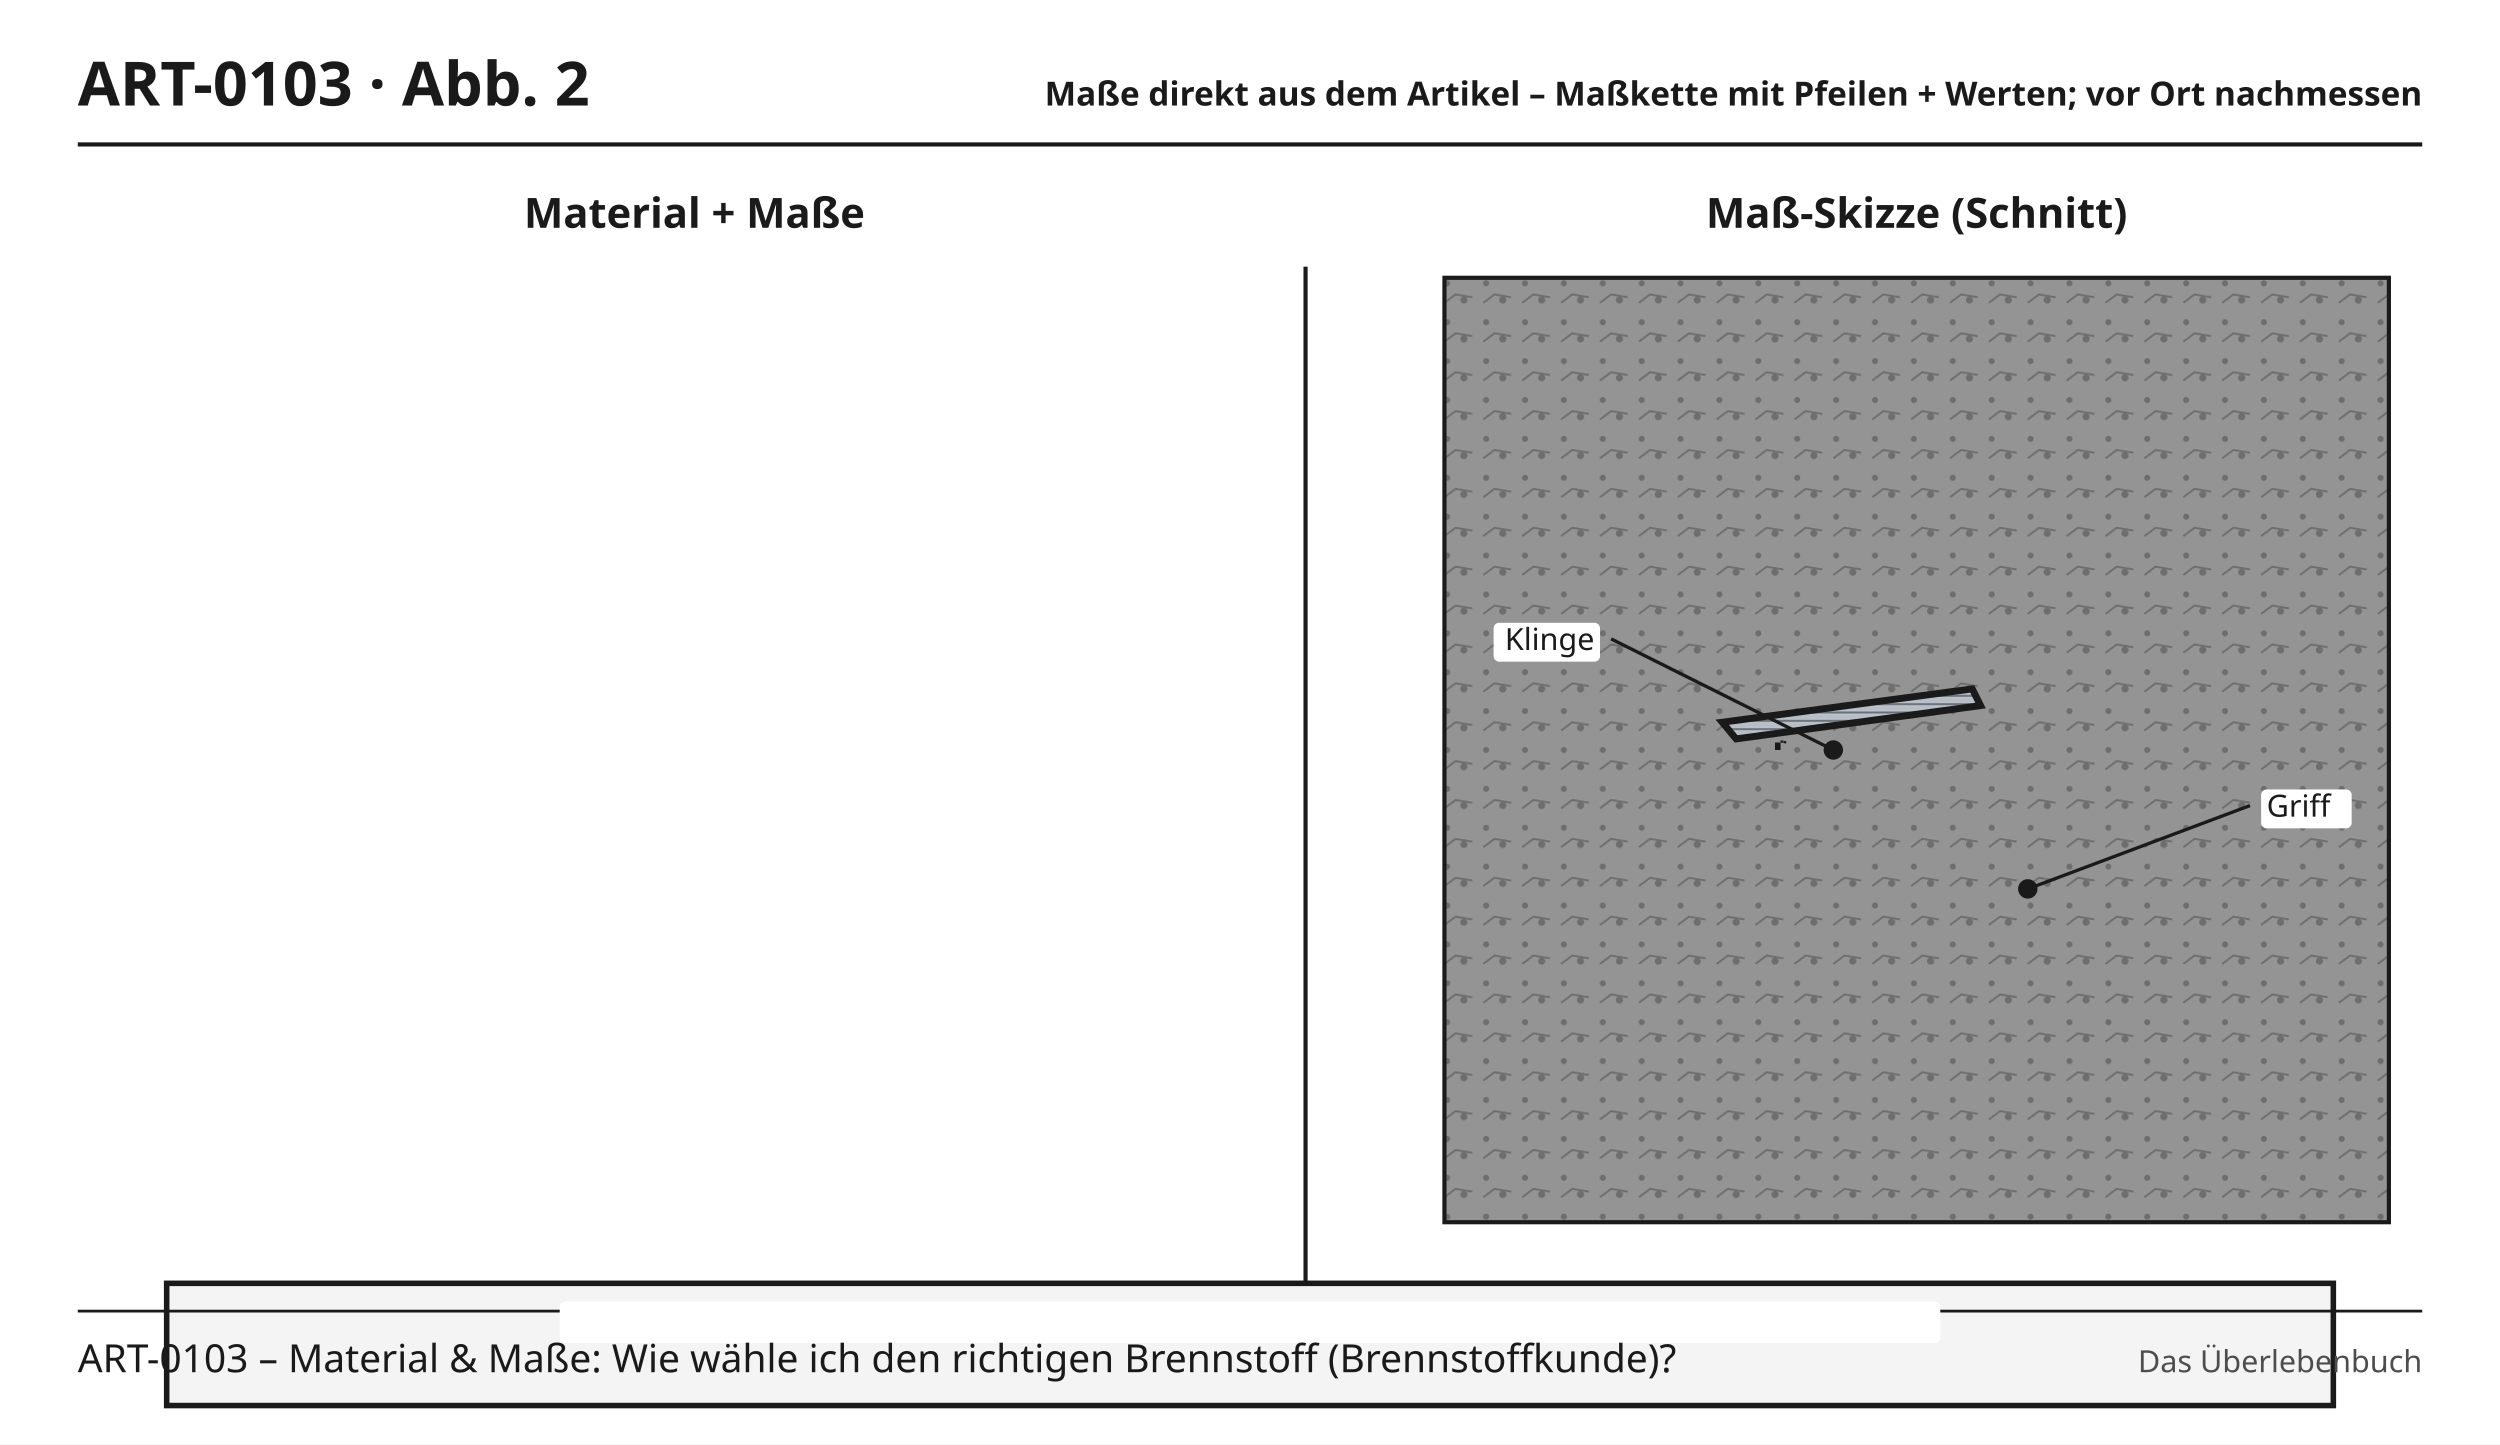
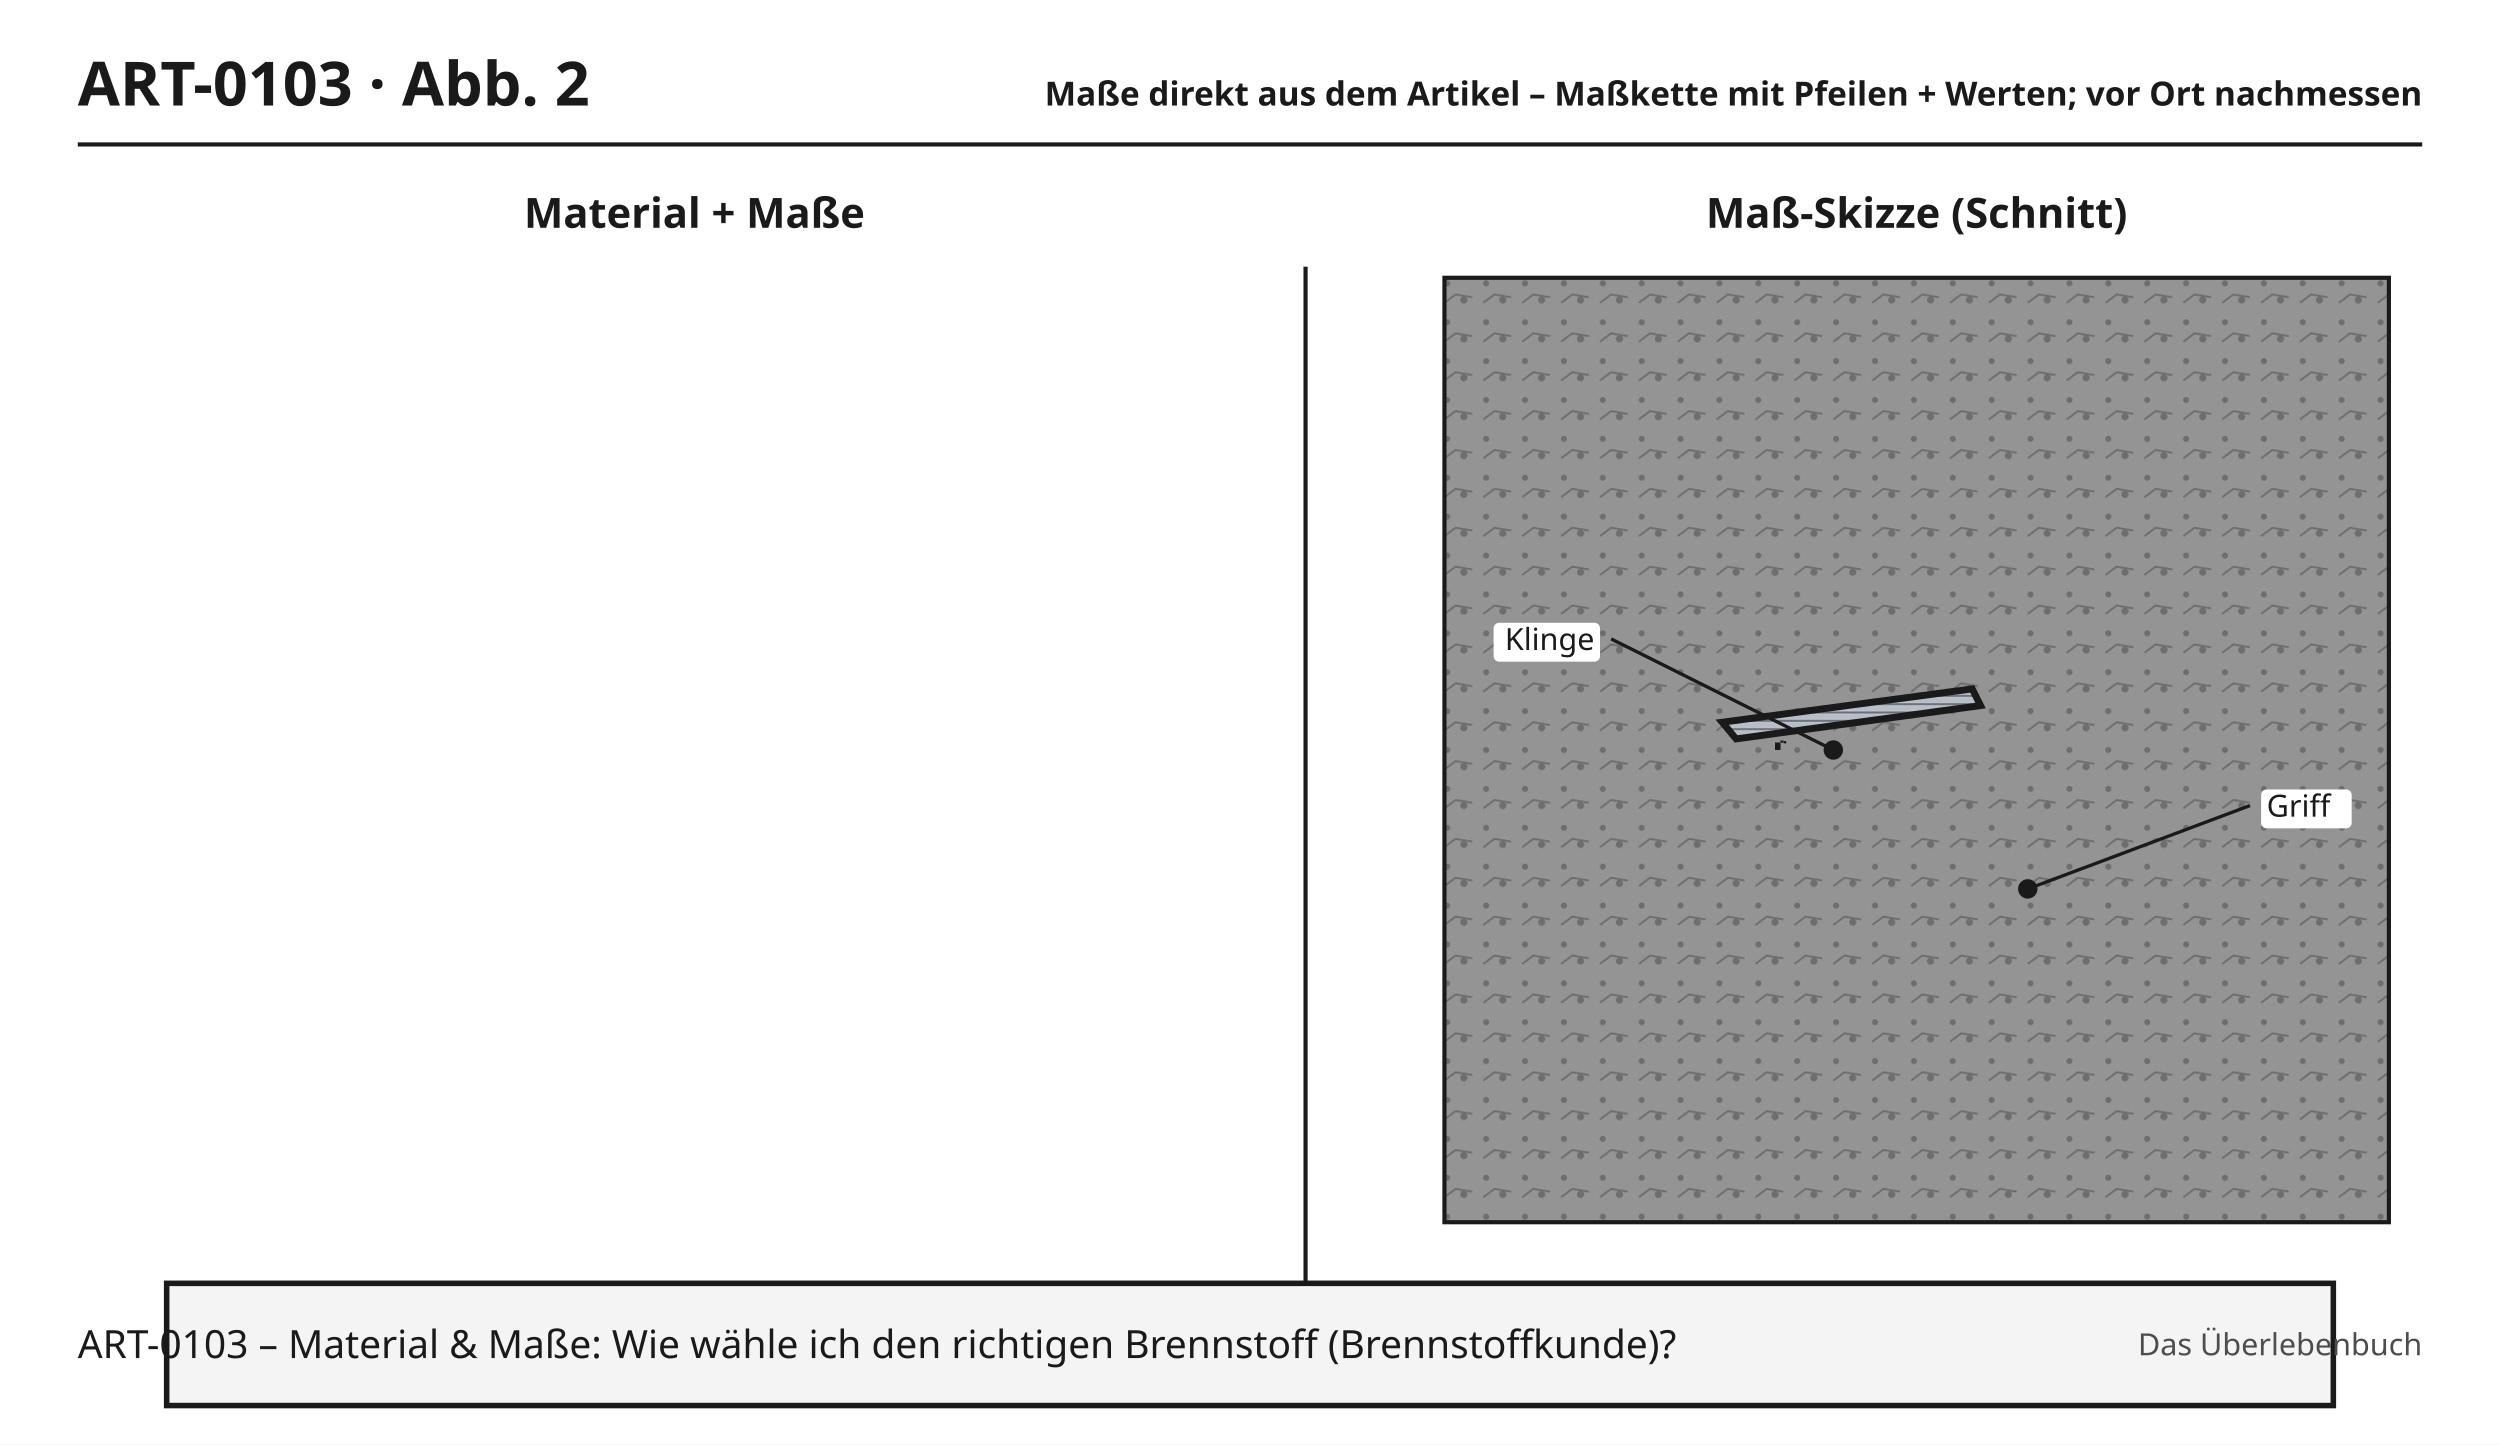
<svg xmlns="http://www.w3.org/2000/svg" viewBox="0 0 900 520" role="img" aria-label="ART-0103 · Abb. 2 – ART-0103 – Material &amp; Maße: Wie wähle ich den richtigen Brennstoff (Brennstoffkunde)?">
  <defs>
    <marker id="ah" markerWidth="10" markerHeight="8" refX="9" refY="4" orient="auto">
      <path d="M0 0 L10 4 L0 8 z" fill="#1a1a1a" />
    </marker>
    <marker id="ahs" markerWidth="10" markerHeight="8" refX="1" refY="4" orient="auto">
      <path d="M10 0 L0 4 L10 8 z" fill="#1a1a1a" />
    </marker>
    <pattern id="hatch" width="8" height="8" patternTransform="rotate(45)" patternUnits="userSpaceOnUse">
      <line x1="0" y1="0" x2="0" y2="8" stroke="#6e6e6e" stroke-width="1.6" />
    </pattern>
    <pattern id="cross" width="8" height="8" patternUnits="userSpaceOnUse">
      <path d="M0 0 L8 8 M8 0 L0 8" stroke="#8a8a8a" stroke-width="1" />
    </pattern>
    <pattern id="dots" width="7" height="7" patternUnits="userSpaceOnUse">
      <circle cx="2" cy="2" r="1.4" fill="#6e6e6e" />
    </pattern>
    <pattern id="wtr" width="24" height="12" patternUnits="userSpaceOnUse">
      <rect width="24" height="12" fill="#6b97bd" />
      <path d="M0 8 q 6 -5 12 0 t 12 0" fill="none" stroke="#3f6f96" stroke-width="1.4" />
    </pattern>
    <pattern id="wood" width="26" height="10" patternUnits="userSpaceOnUse">
      <rect width="26" height="10" fill="#c19a6b" />
      <path d="M0 3 q 6 -2 13 0 t 13 0 M0 7 q 7 2 13 0 t 13 0" fill="none" stroke="#7a5a3a" stroke-width="0.9" />
    </pattern>
    <pattern id="grass" width="12" height="12" patternUnits="userSpaceOnUse">
      <rect width="12" height="12" fill="#b5d1a0" />
      <path d="M2 12 L4 4 M6 12 L7 2 M10 12 L9 6" stroke="#6e6e6e" stroke-width="0.9" />
    </pattern>
    <pattern id="fabric" width="6" height="6" patternUnits="userSpaceOnUse">
      <rect width="6" height="6" fill="#e2e2e2" />
      <path d="M0 0 L6 6 M6 0 L0 6" stroke="#8a8a8a" stroke-width="0.7" />
    </pattern>
    <pattern id="metal" width="20" height="6" patternUnits="userSpaceOnUse">
      <rect width="20" height="6" fill="#b8bec6" />
      <path d="M0 1.5 h20 M0 4.5 h20" stroke="#6e747e" stroke-width="0.7" />
    </pattern>
    <pattern id="stone" width="14" height="14" patternUnits="userSpaceOnUse">
      <rect width="14" height="14" fill="#949494" />
      <circle cx="3" cy="4" r="1.1" fill="#6e6e6e" />
      <circle cx="9" cy="10" r="1.3" fill="#6e6e6e" />
      <path d="M2 11 L6 8 L12 9" stroke="#6e6e6e" stroke-width="0.7" fill="none" />
    </pattern>
  </defs>
  <rect x="0" y="0" width="900" height="520" fill="#ffffff" />
  <line x1="28" y1="52" x2="872" y2="52" stroke="#1a1a1a" stroke-width="1.5" />
  <line x1="470" y1="96" x2="470" y2="470" stroke="#1a1a1a" stroke-width="1.5" />
  <rect x="520" y="100" width="340" height="340" fill="url(#stone)" stroke="#1a1a1a" stroke-width="1.5" />
  <path d="M620 260 L710 248 L713 254 L625 266 Z" fill="url(#metal)" stroke="#1a1a1a" stroke-width="2.5" />
  <path d="M640 270 L640 267.3 q 0 -1.2s 0.99 -1.2s L640.99 265.86 q 0.81 -0.9s 1.17 0 L642.16 266.04 q 0.9 -0.6s 1.08 0.36 L643.24 266.76 q 0.9 -0.3s 0.9 0.72 L643.96 268.56 q 0.72 0.72 0 1.08 L642.88 270 Z" fill="#f4f4f4" stroke="#1a1a1a" stroke-width="2" />
  <line x1="640.99" y1="266.94" x2="642.07" y2="267.03" stroke="#1a1a1a" stroke-width="0.8" />
  <line x1="642.16" y1="267.12" x2="643.06" y2="267.3" stroke="#1a1a1a" stroke-width="0.8" />
  <circle cx="660" cy="270" r="3.5" fill="#1a1a1a" stroke="none" />
  <line x1="660" y1="270" x2="580" y2="230" stroke="#1a1a1a" stroke-width="1.2" />
  <circle cx="730" cy="320" r="3.5" fill="#1a1a1a" stroke="none" />
  <line x1="730" y1="320" x2="810" y2="290" stroke="#1a1a1a" stroke-width="1.2" />
  <rect x="60" y="462" width="780" height="44" fill="#f4f4f4" stroke="#1a1a1a" stroke-width="2" />
-   <line x1="28" y1="472" x2="872" y2="472" stroke="#1a1a1a" stroke-width="1" />
  <rect x="26.0" y="20.0" width="198.5" height="25.0" fill="#ffffff" rx="2" data-halo="1" />
  <text x="28" y="38" font-family="sans-serif" font-size="22" text-anchor="start" font-weight="bold" fill="#1a1a1a">ART-0103 · Abb. 2</text>
  <rect x="189.5" y="69.2" width="121.0" height="18.0" fill="#ffffff" rx="2" data-halo="1" />
  <text x="250" y="82" font-family="sans-serif" font-size="15" text-anchor="middle" font-weight="bold" fill="#1a1a1a">Material + Maße</text>
  <text x="690" y="82" font-family="sans-serif" font-size="15" text-anchor="middle" font-weight="bold" fill="#1a1a1a">Maß-Skizze (Schnitt)</text>
  <rect x="537.7" y="224.2" width="38.3" height="14.0" fill="#ffffff" rx="2" data-halo="1" />
  <text x="574" y="234" font-family="sans-serif" font-size="11" text-anchor="end" font-weight="normal" fill="#1a1a1a">Klinge</text>
  <rect x="814.0" y="284.2" width="32.6" height="14.0" fill="#ffffff" rx="2" data-halo="1" />
  <text x="816" y="294" font-family="sans-serif" font-size="11" text-anchor="start" font-weight="normal" fill="#1a1a1a">Griff</text>
-   <rect x="201.5" y="468.5" width="497.0" height="15.0" fill="#ffffff" rx="2" data-halo="1" />
  <text x="872" y="38" font-family="sans-serif" font-size="12" text-anchor="end" font-weight="bold" fill="#1a1a1a">Maße direkt aus dem Artikel – Maßkette mit Pfeilen + Werten; vor Ort nachmessen</text>
-   <text x="28" y="494" font-family="sans-serif" font-size="14" text-anchor="start" font-weight="normal" fill="#1a1a1a">ART-0103 – Material &amp; Maße: Wie wähle ich den richtigen Brennstoff (Brennstoffkunde)?</text>
-   <text x="872" y="494" font-family="sans-serif" font-size="11" text-anchor="end" font-weight="normal" fill="#4d4d4d">Das Überlebenbuch</text>
+   <text x="28" y="488.9" font-family="sans-serif" font-size="14" text-anchor="start" font-weight="normal" fill="#1a1a1a">ART-0103 – Material &amp; Maße: Wie wähle ich den richtigen Brennstoff (Brennstoffkunde)?</text>
+   <text x="872" y="487.9" font-family="sans-serif" font-size="11" text-anchor="end" font-weight="normal" fill="#4d4d4d">Das Überlebenbuch</text>
</svg>
